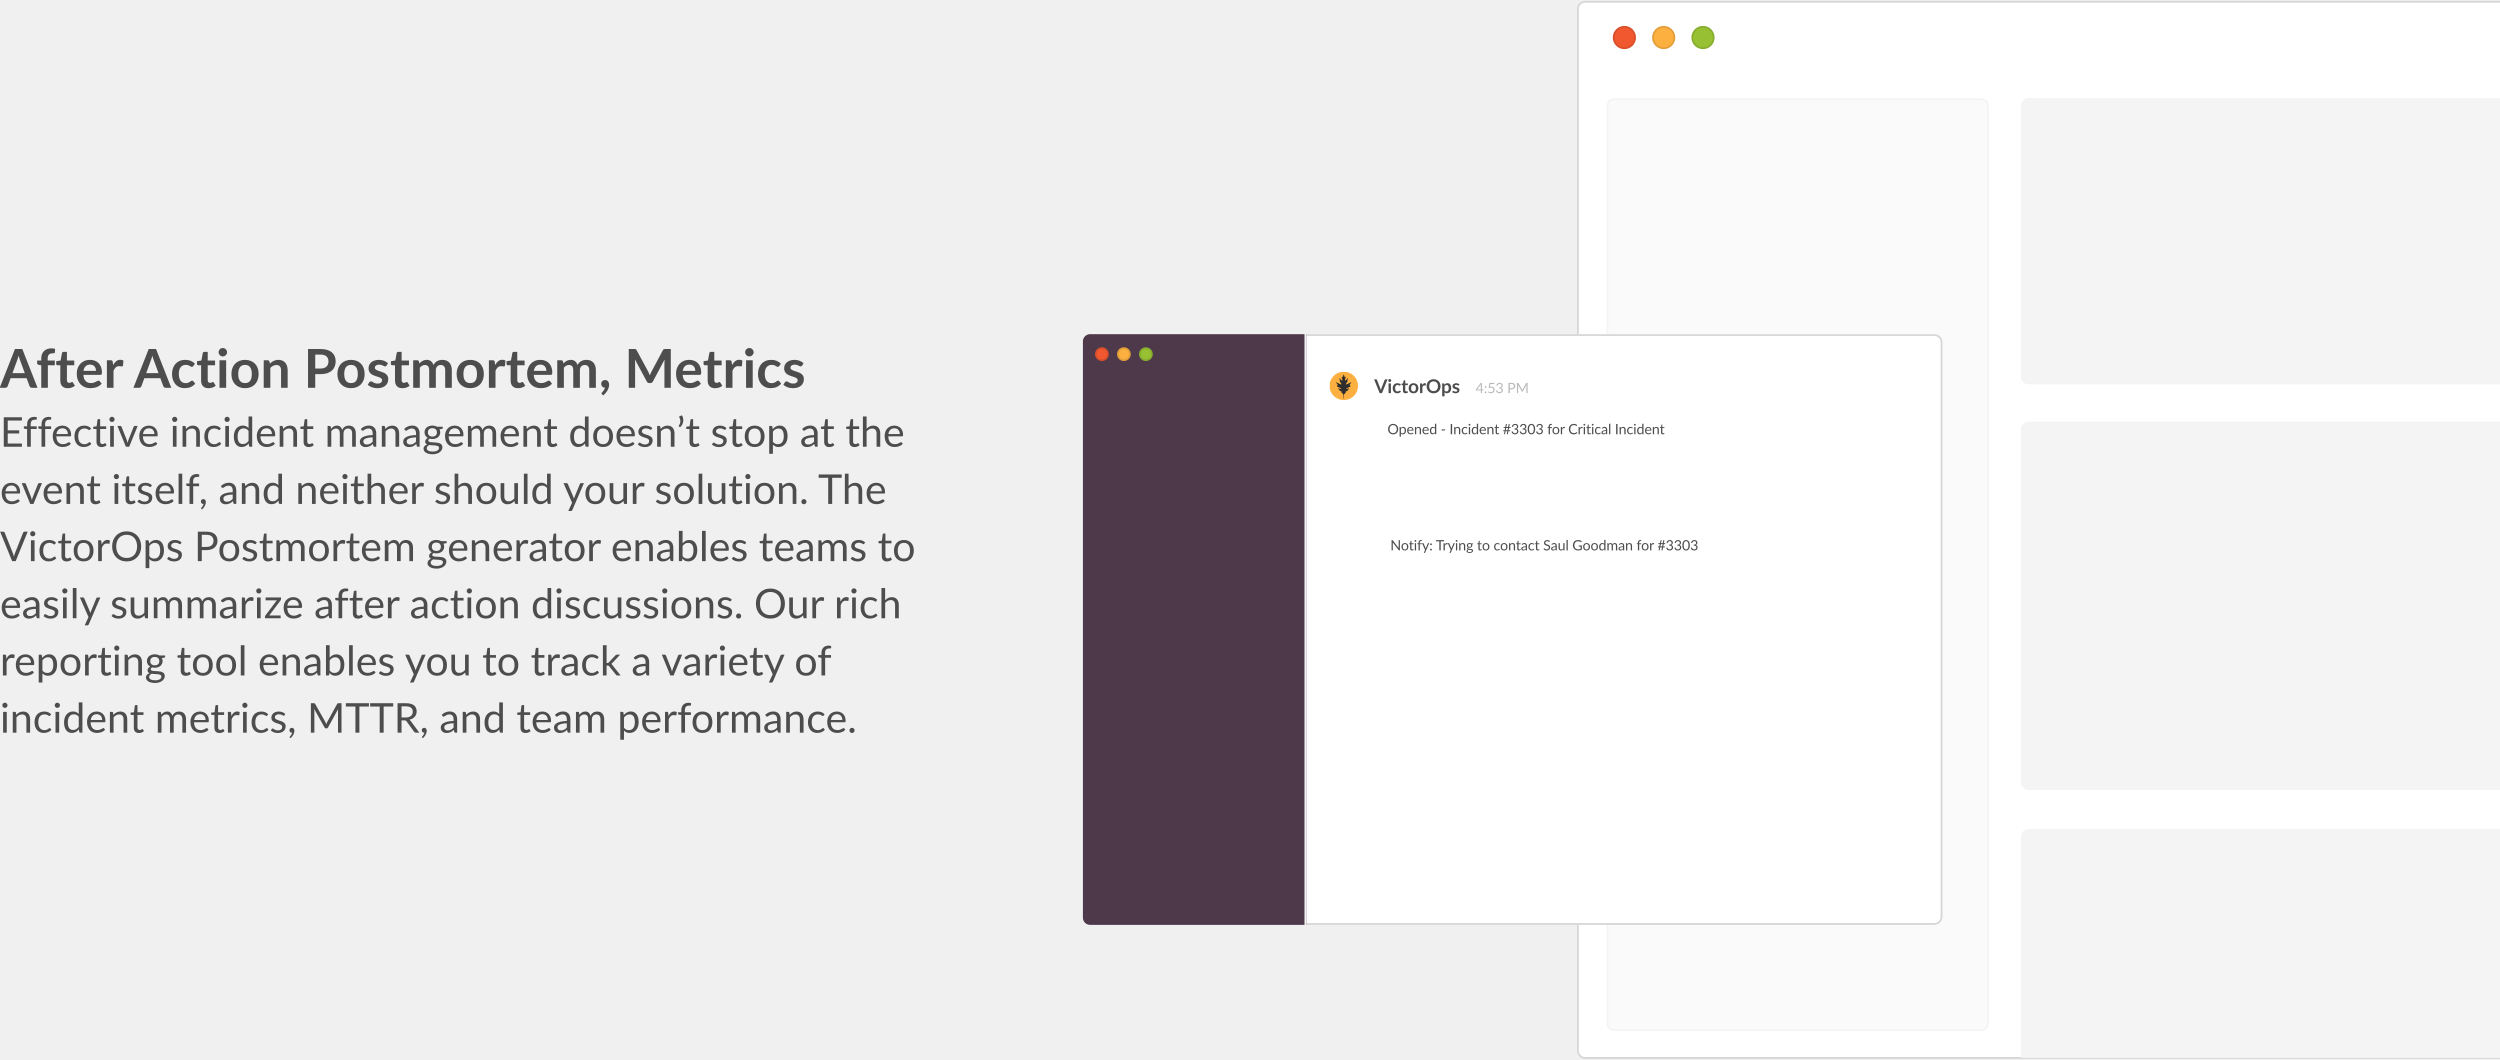
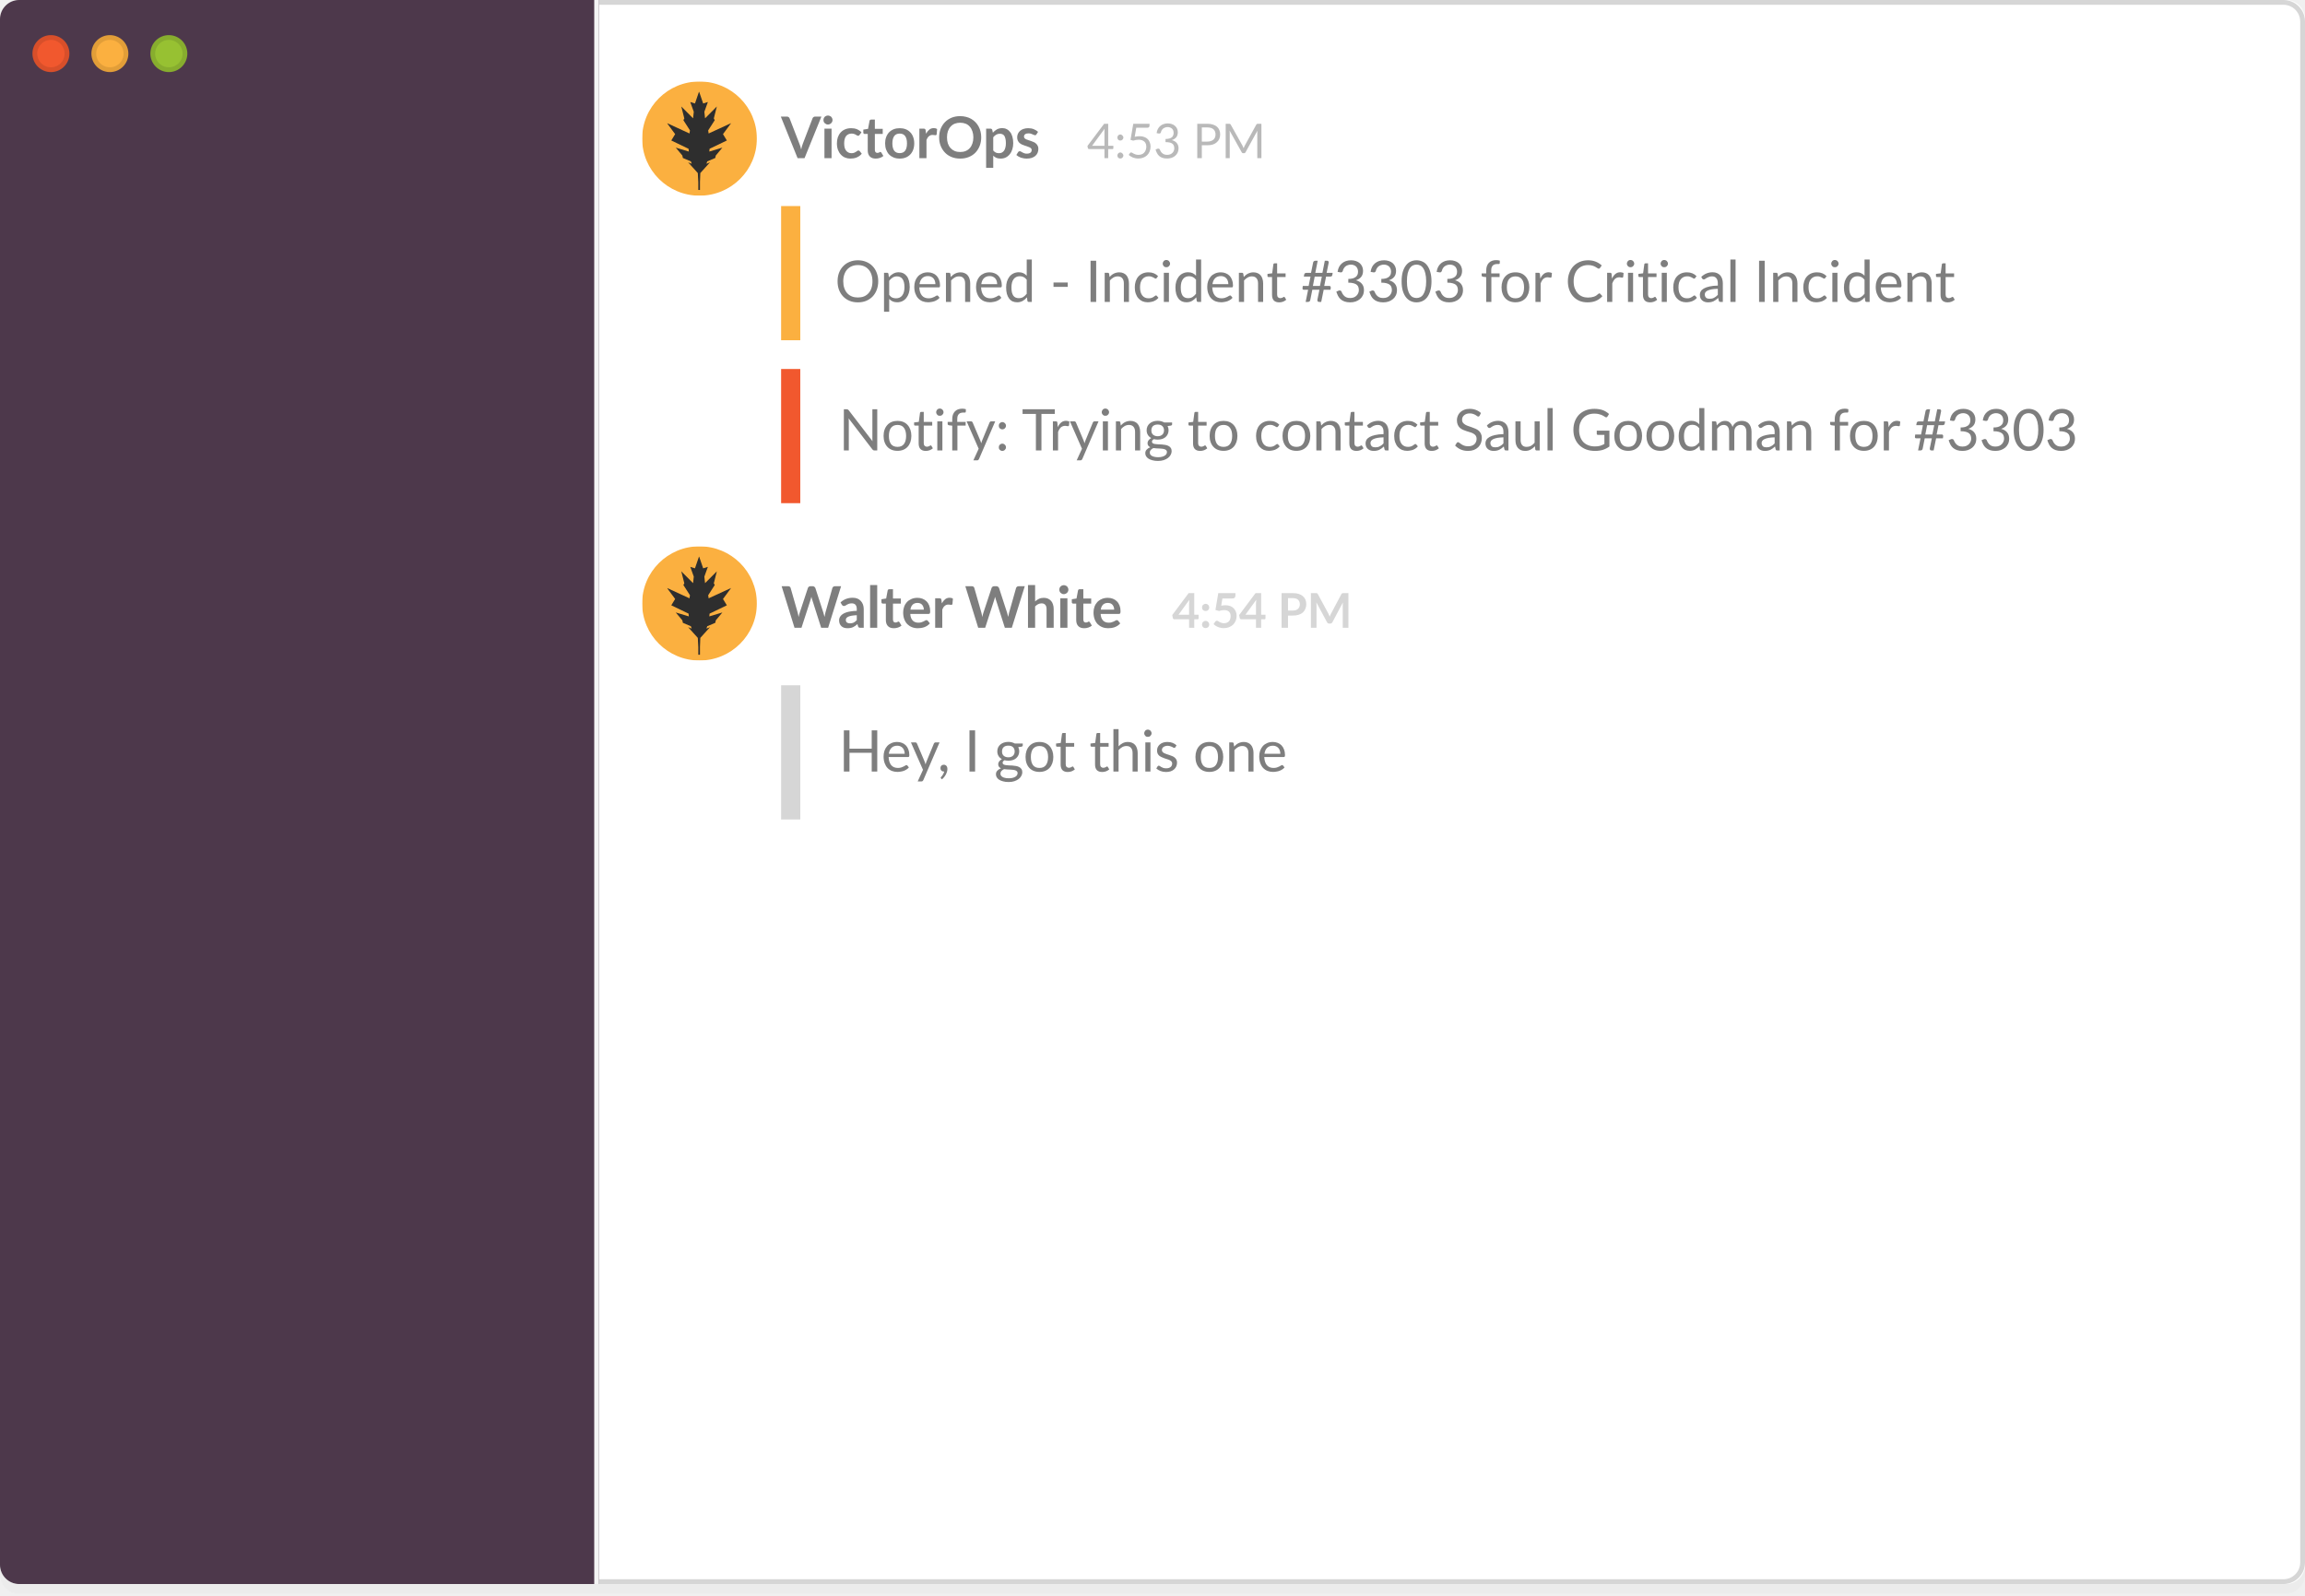
- <svg xmlns="http://www.w3.org/2000/svg" xmlns:xlink="http://www.w3.org/1999/xlink" width="1399px" height="593px" viewBox="0 0 1399 593" version="1.1">
+ <svg xmlns="http://www.w3.org/2000/svg" xmlns:xlink="http://www.w3.org/1999/xlink" width="481px" height="333px" viewBox="0 0 481 333" version="1.1">
  <defs>
-     <rect id="path-1" x="0" y="0" width="860" height="591" rx="4" />
-     <rect id="path-3" x="16" y="54" width="214" height="522" rx="4" />
-     <rect id="path-4" x="248" y="54" width="283" height="160" rx="4" />
-     <rect id="path-5" x="248" y="235" width="283" height="206" rx="4" />
-     <rect id="path-6" x="248" y="463" width="283" height="181" rx="4" />
-     <rect id="path-7" x="0" y="0" width="481" height="330.548" rx="4" />
-     <path d="M15.962,7.944 C15.962,12.332 12.388,15.889 7.981,15.889 C3.573,15.889 0,12.332 0,7.944 C0,3.557 3.573,0 7.981,0 C12.388,0 15.962,3.557 15.962,7.944 Z" id="path-9" />
-     <polygon id="path-11" points="8.383 6.815 5.981 7.972 5.943 8.358 7.764 7.809 6.849 8.903 6.772 9.25 5.656 9.727 5.542 10.055 6.042 9.854 4.693 11.347 4.646 12.582 4.646 13.715 4.413 13.715 4.413 12.626 4.346 11.347 2.998 9.854 3.498 10.055 3.383 9.727 2.267 9.25 2.191 8.903 1.276 7.809 3.096 8.358 3.058 7.972 0.656 6.815 1.193 5.934 0.061 4.404 3.188 5.843 3.251 5.41 2.338 3.991 2.469 3.757 2.047 2.088 3.686 3.733 3.785 2.824 3.294 1.463 3.949 1.672 4.52 0.005 5.091 1.672 5.745 1.463 5.255 2.824 5.353 3.733 6.992 2.088 6.57 3.757 6.701 3.991 5.788 5.41 5.851 5.843 8.978 4.404 7.847 5.934" />
-     <rect id="path-13" x="-4" y="-15" width="129" height="351.956" rx="4" />
+     <filter x="-0.2%" y="-0.3%" width="100.6%" height="101.2%" filterUnits="objectBoundingBox" id="filter-1">
+       <feOffset dx="0" dy="2" in="SourceAlpha" result="shadowOffsetOuter1" />
+       <feColorMatrix values="0 0 0 0 0.839   0 0 0 0 0.839   0 0 0 0 0.839  0 0 0 1 0" type="matrix" in="shadowOffsetOuter1" result="shadowMatrixOuter1" />
+       <feMerge>
+         <feMergeNode in="shadowMatrixOuter1" />
+         <feMergeNode in="SourceGraphic" />
+       </feMerge>
+     </filter>
+     <rect id="path-2" x="0" y="0" width="481" height="330.548" rx="4" />
+     <rect id="path-4" x="-4" y="-15" width="129" height="351.956" rx="4" />
+     <path d="M23.942,11.917 C23.942,18.498 18.582,23.833 11.971,23.833 C5.36,23.833 0,18.498 0,11.917 C0,5.335 5.36,0 11.971,0 C18.582,0 23.942,5.335 23.942,11.917 Z" id="path-5" />
+     <polygon id="path-7" points="12.575 10.222 8.972 11.958 8.915 12.537 11.645 11.713 10.273 13.354 10.158 13.874 8.485 14.591 8.313 15.083 9.063 14.781 7.039 17.021 6.968 18.873 6.968 20.573 6.62 20.573 6.62 18.94 6.519 17.021 4.496 14.781 5.246 15.083 5.074 14.591 3.401 13.874 3.286 13.354 1.913 11.713 4.644 12.537 4.587 11.958 0.984 10.222 1.789 8.901 0.092 6.606 4.782 8.764 4.877 8.115 3.507 5.986 3.703 5.635 3.071 3.133 5.529 5.599 5.677 4.237 4.942 2.195 5.923 2.508 6.779 0.008 7.636 2.508 8.617 2.195 7.882 4.237 8.03 5.599 10.488 3.133 9.856 5.635 10.052 5.986 8.682 8.115 8.777 8.764 13.467 6.606 11.77 8.901" />
+     <path d="M23.942,11.917 C23.942,18.498 18.582,23.833 11.971,23.833 C5.36,23.833 0,18.498 0,11.917 C0,5.335 5.36,0 11.971,0 C18.582,0 23.942,5.335 23.942,11.917 Z" id="path-9" />
+     <polygon id="path-11" points="12.575 10.222 8.972 11.958 8.915 12.537 11.645 11.713 10.273 13.354 10.158 13.874 8.485 14.591 8.313 15.083 9.063 14.781 7.039 17.021 6.968 18.873 6.968 20.573 6.62 20.573 6.62 18.94 6.519 17.021 4.496 14.781 5.246 15.083 5.074 14.591 3.401 13.874 3.286 13.354 1.913 11.713 4.644 12.537 4.587 11.958 0.984 10.222 1.789 8.901 0.092 6.606 4.782 8.764 4.877 8.115 3.507 5.986 3.703 5.635 3.071 3.133 5.529 5.599 5.677 4.237 4.942 2.195 5.923 2.508 6.779 0.008 7.636 2.508 8.617 2.195 7.882 4.237 8.03 5.599 10.488 3.133 9.856 5.635 10.052 5.986 8.682 8.115 8.777 8.764 13.467 6.606 11.77 8.901" />
  </defs>
  <g id="Product" stroke="none" stroke-width="1" fill="none" fill-rule="evenodd">
-     <g id="Desktop-HD" transform="translate(-41, -4762)">
+     <g id="Desktop-HD" transform="translate(-647, -4949)">
      <g id="Resolve-Copy" transform="translate(-123, 4763)">
        <g id="P-Block" transform="translate(164, 0)">
          <g id="Group-35">
-             <text id="After-Action-Postmor" font-family="Lato-Bold, Lato" font-size="30" font-weight="bold" fill="#4D4D4D">
-               <tspan x="0" y="216">After Action Postmortem, Metrics</tspan>
-             </text>
-             <text id="Effective-incident-m" font-family="Lato-Regular, Lato" font-size="23" font-weight="normal" line-spacing="32" fill="#4D4D4D">
-               <tspan x="0" y="249">Effective incident management doesn’t stop at the </tspan>
-               <tspan x="0" y="281">event itself, and neither should your solution. The </tspan>
-               <tspan x="0" y="313">VictorOps Postmortem generator enables teams to </tspan>
-               <tspan x="0" y="345">easily summarize after action discussions. Our rich </tspan>
-               <tspan x="0" y="377">reporting tool enables you to track a variety of </tspan>
-               <tspan x="0" y="409">incident metrics, MTTR, and team performance.</tspan>
-             </text>
-             <g id="Browser-Window" transform="translate(883, 0)">
-               <mask id="mask-2" fill="white">
-                 <use xlink:href="#path-1" />
-               </mask>
-               <use id="Rectangle" stroke="#D6D6D6" fill="#FFFFFF" xlink:href="#path-1" />
-               <circle id="Oval" stroke="#D84F2A" fill="#F1582F" mask="url(#mask-2)" cx="26" cy="20" r="6" />
-               <circle id="Oval-Copy" stroke="#E29E39" fill="#FBB040" mask="url(#mask-2)" cx="48" cy="20" r="6" />
-               <circle id="Oval-Copy-2" stroke="#87AD2E" fill="#97C133" mask="url(#mask-2)" cx="70" cy="20" r="6" />
-               <g id="Rectangle-4" mask="url(#mask-2)">
-                 <use fill="#FAFAFA" fill-rule="evenodd" xlink:href="#path-3" />
-                 <rect stroke="#F4F4F4" stroke-width="1" x="16.5" y="54.5" width="213" height="521" rx="4" />
-               </g>
-               <g id="Rectangle-4-Copy-2" mask="url(#mask-2)">
-                 <use fill="#F4F4F4" fill-rule="evenodd" xlink:href="#path-4" />
-                 <rect stroke="#F4F4F4" stroke-width="1" x="248.5" y="54.5" width="282" height="159" rx="4" />
-               </g>
-               <g id="Rectangle-4-Copy-4" mask="url(#mask-2)">
-                 <use fill="#F4F4F4" fill-rule="evenodd" xlink:href="#path-5" />
-                 <rect stroke="#F4F4F4" stroke-width="1" x="248.5" y="235.5" width="282" height="205" rx="4" />
-               </g>
-               <g id="Rectangle-4-Copy-3" mask="url(#mask-2)">
-                 <use fill="#F4F4F4" fill-rule="evenodd" xlink:href="#path-6" />
-                 <rect stroke="#F4F4F4" stroke-width="1" x="248.5" y="463.5" width="282" height="180" rx="4" />
-               </g>
-             </g>
-             <g id="Browser-Window" transform="translate(606, 186)">
-               <mask id="mask-8" fill="white">
-                 <use xlink:href="#path-7" />
-               </mask>
-               <g id="Rectangle">
-                 <use fill="#FFFFFF" fill-rule="evenodd" xlink:href="#path-7" />
-                 <rect stroke="#D6D6D6" stroke-width="1" x="0.5" y="0.5" width="480" height="329.548" rx="4" />
-               </g>
-               <g id="Group-4" mask="url(#mask-8)">
-                 <g transform="translate(138, 21)">
+             <g id="Group-37" transform="translate(606, 0)">
+               <g id="Browser-Window" filter="url(#filter-1)" transform="translate(0, 186)">
+                 <mask id="mask-3" fill="white">
+                   <use xlink:href="#path-2" />
+                 </mask>
+                 <g id="Rectangle">
+                   <use fill="#FFFFFF" fill-rule="evenodd" xlink:href="#path-2" />
+                   <rect stroke="#D6D6D6" stroke-width="1" x="0.5" y="0.5" width="480" height="329.548" rx="4" />
+                 </g>
+                 <g id="Rectangle-4" mask="url(#mask-3)">
+                   <use fill="#4E394B" fill-rule="evenodd" xlink:href="#path-4" />
+                   <rect stroke="#F4F4F4" stroke-width="1" x="-3.5" y="-14.5" width="128" height="350.956" rx="4" />
+                 </g>
+                 <text id="Walter-White-4:54-PM" mask="url(#mask-3)" font-family="Lato-Bold, Lato" font-size="12" font-weight="bold" letter-spacing="-0.072">
+                   <tspan x="163" y="131" fill="#7E7E7E">Walter White</tspan>
+                   <tspan x="235.6" y="131" fill="#4D4D4D">    </tspan>
+                   <tspan x="244.576" y="131" font-size="10" fill="#D6D6D6">4:54 PM</tspan>
+                   <tspan x="281.602" y="131" fill="#4D4D4D" />
+                 </text>
+                 <g id="Group-4" transform="translate(134, 17)">
+                   <g id="Group-6">
+                     <mask id="mask-6" fill="white">
+                       <use xlink:href="#path-5" />
+                     </mask>
+                     <g id="Clip-5" />
+                     <polygon id="Fill-4" fill="#FBB040" mask="url(#mask-6)" points="0 23.837 23.944 23.837 23.944 -0.012 0 -0.012" />
+                   </g>
+                   <g id="Group-9" transform="translate(5.1, 2.090414)">
+                     <mask id="mask-8" fill="white">
+                       <use xlink:href="#path-7" />
+                     </mask>
+                     <g id="Clip-8" />
+                     <polygon id="Fill-7" fill="#2D2D2D" mask="url(#mask-8)" points="0.078 20.585 13.468 20.585 13.468 0.007 0.078 0.007" />
+                   </g>
+                 </g>
+                 <g id="Group-4-Copy-2" transform="translate(134, 114)">
                  <g id="Group-6">
                    <mask id="mask-10" fill="white">
                      <use xlink:href="#path-9" />
                    </mask>
                    <g id="Clip-5" />
-                     <polygon id="Fill-4" fill="#FBB040" mask="url(#mask-10)" points="0 15.891 15.962 15.891 15.962 -0.008 0 -0.008" />
+                     <polygon id="Fill-4" fill="#FBB040" mask="url(#mask-10)" points="0 23.837 23.944 23.837 23.944 -0.012 0 -0.012" />
                  </g>
-                   <g id="Group-9" transform="translate(3.4, 1.393609)">
+                   <g id="Group-9" transform="translate(5.1, 2.090414)">
                    <mask id="mask-12" fill="white">
                      <use xlink:href="#path-11" />
                    </mask>
                    <g id="Clip-8" />
-                     <polygon id="Fill-7" fill="#2D2D2D" mask="url(#mask-12)" points="0.052 13.723 8.978 13.723 8.978 0.005 0.052 0.005" />
+                     <polygon id="Fill-7" fill="#2D2D2D" mask="url(#mask-12)" points="0.078 20.585 13.468 20.585 13.468 0.007 0.078 0.007" />
                  </g>
                </g>
+                 <text id="Notify:-Trying-to-co" font-family="Lato-Regular, Lato" font-size="12" font-weight="normal" letter-spacing="-0.096" fill="#7E7E7E">
+                   <tspan x="175" y="94">Notify: Trying to contact Saul Goodman for #3303</tspan>
+                 </text>
+                 <text id="Hey,-I-got-this-one" font-family="Lato-Regular, Lato" font-size="12" font-weight="normal" letter-spacing="-0.096" fill="#7E7E7E">
+                   <tspan x="175" y="161">Hey, I got this one </tspan>
+                 </text>
+                 <path d="M165,79 L165,103" id="Line" stroke="#F1582F" stroke-width="4" stroke-linecap="square" />
+                 <path d="M165,45 L165,69" id="Line-Copy-14" stroke="#FBB040" stroke-width="4" stroke-linecap="square" />
+                 <path d="M165,145 L165,169" id="Line-Copy-15" stroke="#D6D6D6" stroke-width="4" stroke-linecap="square" />
+                 <text id="VictorOps-4:53-PM-Op" font-family="Lato-Bold, Lato" font-size="12" font-weight="bold" letter-spacing="-0.072">
+                   <tspan x="163" y="33" fill="#7E7E7E">VictorOps</tspan>
+                   <tspan x="217.84" y="33" font-family="Lato-Regular, Lato" font-weight="normal" fill="#4D4D4D">    </tspan>
+                   <tspan x="226.816" y="33" font-family="Lato-Regular, Lato" font-size="10" font-weight="normal" fill="#B9B9B9">4:53 PM</tspan>
+                   <tspan x="263.472" y="33" font-family="Lato-Regular, Lato" font-weight="normal" fill="#B9B9B9" />
+                   <tspan x="163" y="48" font-family="Lato-Regular, Lato" font-weight="normal" fill="#B9B9B9" />
+                   <tspan x="163" y="63" font-family="Lato-Regular, Lato" font-weight="normal" fill="#B9B9B9">     </tspan>
+                   <tspan x="174.22" y="63" font-family="Lato-Regular, Lato" font-weight="normal" fill="#7E7E7E">Opened - Incident #3303 for Critical Incident</tspan>
+                   <tspan x="406.336" y="63" font-family="Lato-Regular, Lato" font-weight="normal" fill="#B9B9B9" />
+                   <tspan x="163" y="78" font-family="Lato-Regular, Lato" font-weight="normal" fill="#B9B9B9">      </tspan>
+                 </text>
+                 <circle id="Oval" stroke="#D84F2A" fill="#F1582F" cx="10.627" cy="11.186" r="3.356" />
+                 <circle id="Oval-Copy" stroke="#E29E39" fill="#FBB040" cx="22.931" cy="11.186" r="3.356" />
+                 <circle id="Oval-Copy-2" stroke="#87AD2E" fill="#97C133" cx="35.236" cy="11.186" r="3.356" />
              </g>
-               <text id="Notify:-Trying-to-co" mask="url(#mask-8)" font-family="Lato-Regular, Lato" font-size="8" font-weight="normal" letter-spacing="-0.064" fill="#4D4D4D">
-                 <tspan x="172" y="121">Notify: Trying to contact Saul Goodman for #3303</tspan>
-               </text>
-               <text id="VictorOps-4:53-PM-Op" mask="url(#mask-8)" font-family="Lato-Bold, Lato" font-size="10.672" font-weight="bold" letter-spacing="-0.064">
-                 <tspan x="163" y="33" fill="#4D4D4D">VictorOps</tspan>
-                 <tspan x="211.773" y="33" font-family="Lato-Regular, Lato" font-weight="normal" fill="#4D4D4D">    </tspan>
-                 <tspan x="219.756" y="33" font-family="Lato-Regular, Lato" font-size="8" font-weight="normal" fill="#B9B9B9">4:53 PM</tspan>
-                 <tspan x="163" y="46" font-family="Lato-Regular, Lato" font-size="8" font-weight="normal" fill="#B9B9B9" />
-                 <tspan x="163" y="56" font-family="Lato-Regular, Lato" font-size="8" font-weight="normal" fill="#B9B9B9">     </tspan>
-                 <tspan x="170.4" y="56" font-family="Lato-Regular, Lato" font-size="8" font-weight="normal" fill="#4D4D4D">Opened - Incident #3303 for Critical Incident</tspan>
-                 <tspan x="324.422" y="56" font-family="Lato-Regular, Lato" font-size="8" font-weight="normal" fill="#B9B9B9" />
-                 <tspan x="163" y="66" font-family="Lato-Regular, Lato" font-size="8" font-weight="normal" fill="#B9B9B9">      </tspan>
-               </text>
-               <g id="Rectangle-4" mask="url(#mask-8)">
-                 <use fill="#4E394B" fill-rule="evenodd" xlink:href="#path-13" />
-                 <rect stroke="#F4F4F4" stroke-width="1" x="-3.5" y="-14.5" width="128" height="350.956" rx="4" />
-               </g>
-               <circle id="Oval" stroke="#D84F2A" fill="#F1582F" mask="url(#mask-8)" cx="10.627" cy="11.186" r="3.356" />
-               <circle id="Oval-Copy" stroke="#E29E39" fill="#FBB040" mask="url(#mask-8)" cx="22.931" cy="11.186" r="3.356" />
-               <circle id="Oval-Copy-2" stroke="#87AD2E" fill="#97C133" mask="url(#mask-8)" cx="35.236" cy="11.186" r="3.356" />
            </g>
          </g>
        </g>
      </g>
    </g>
  </g>
</svg>
